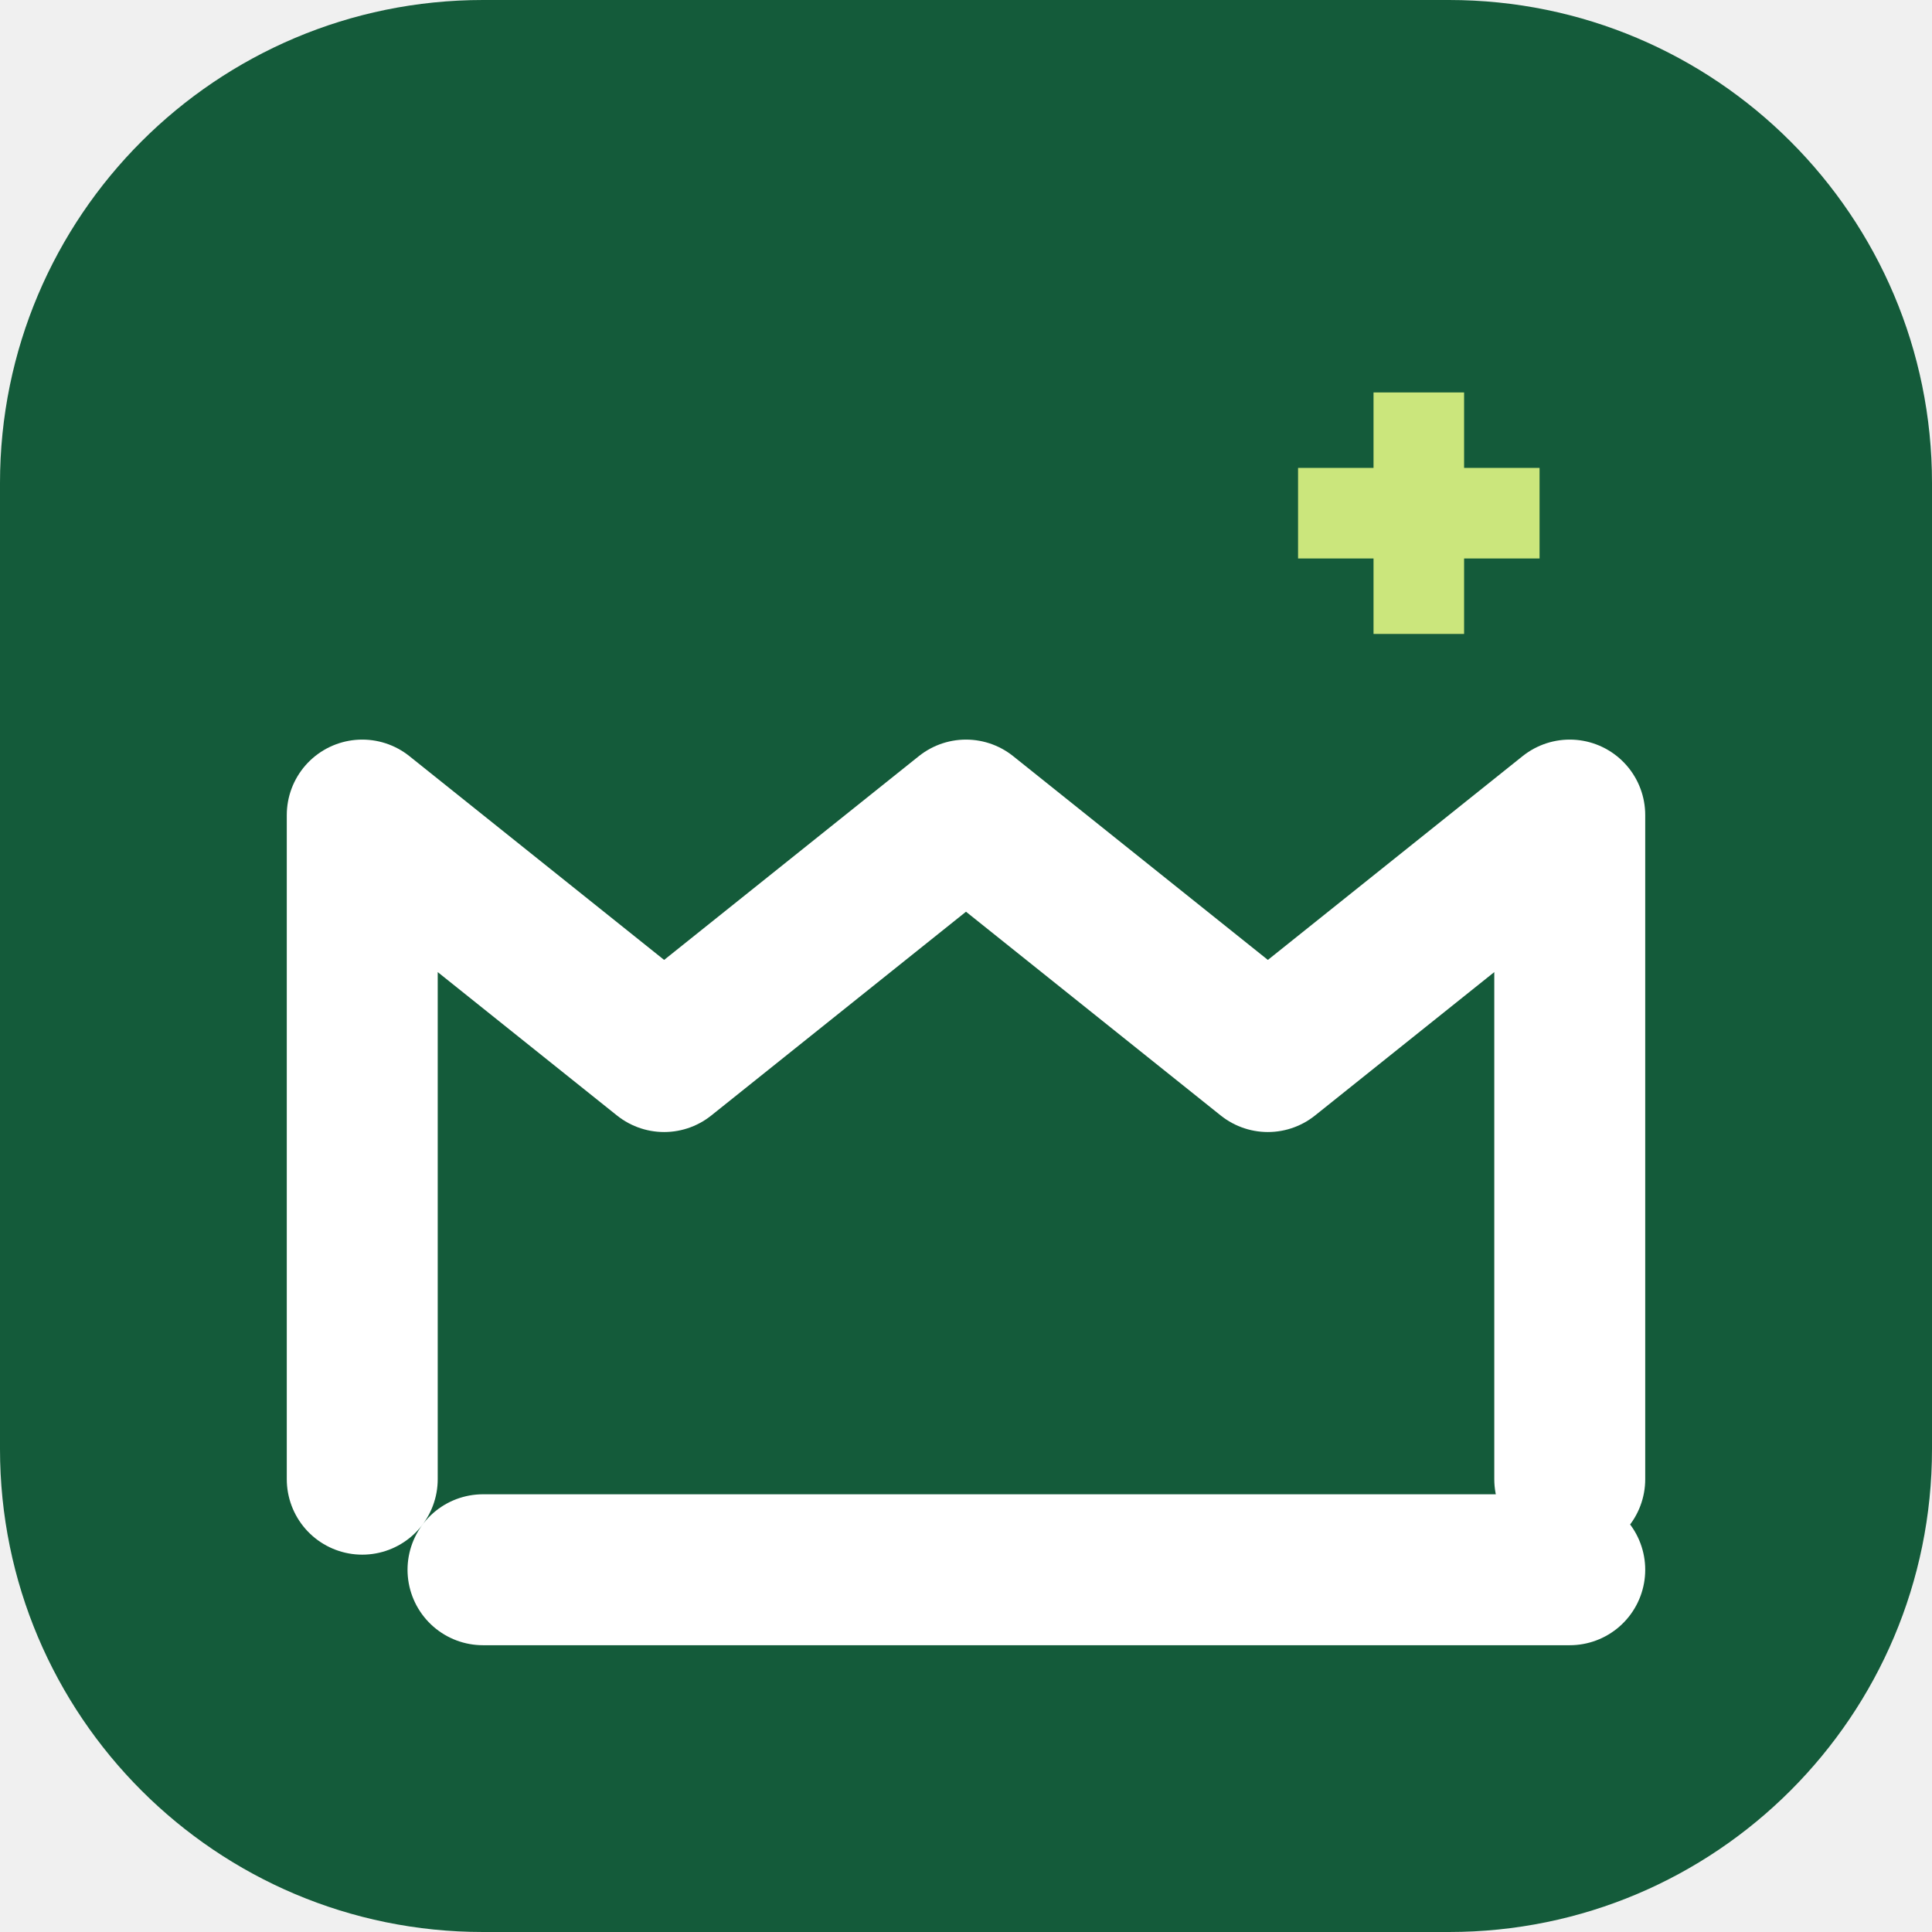
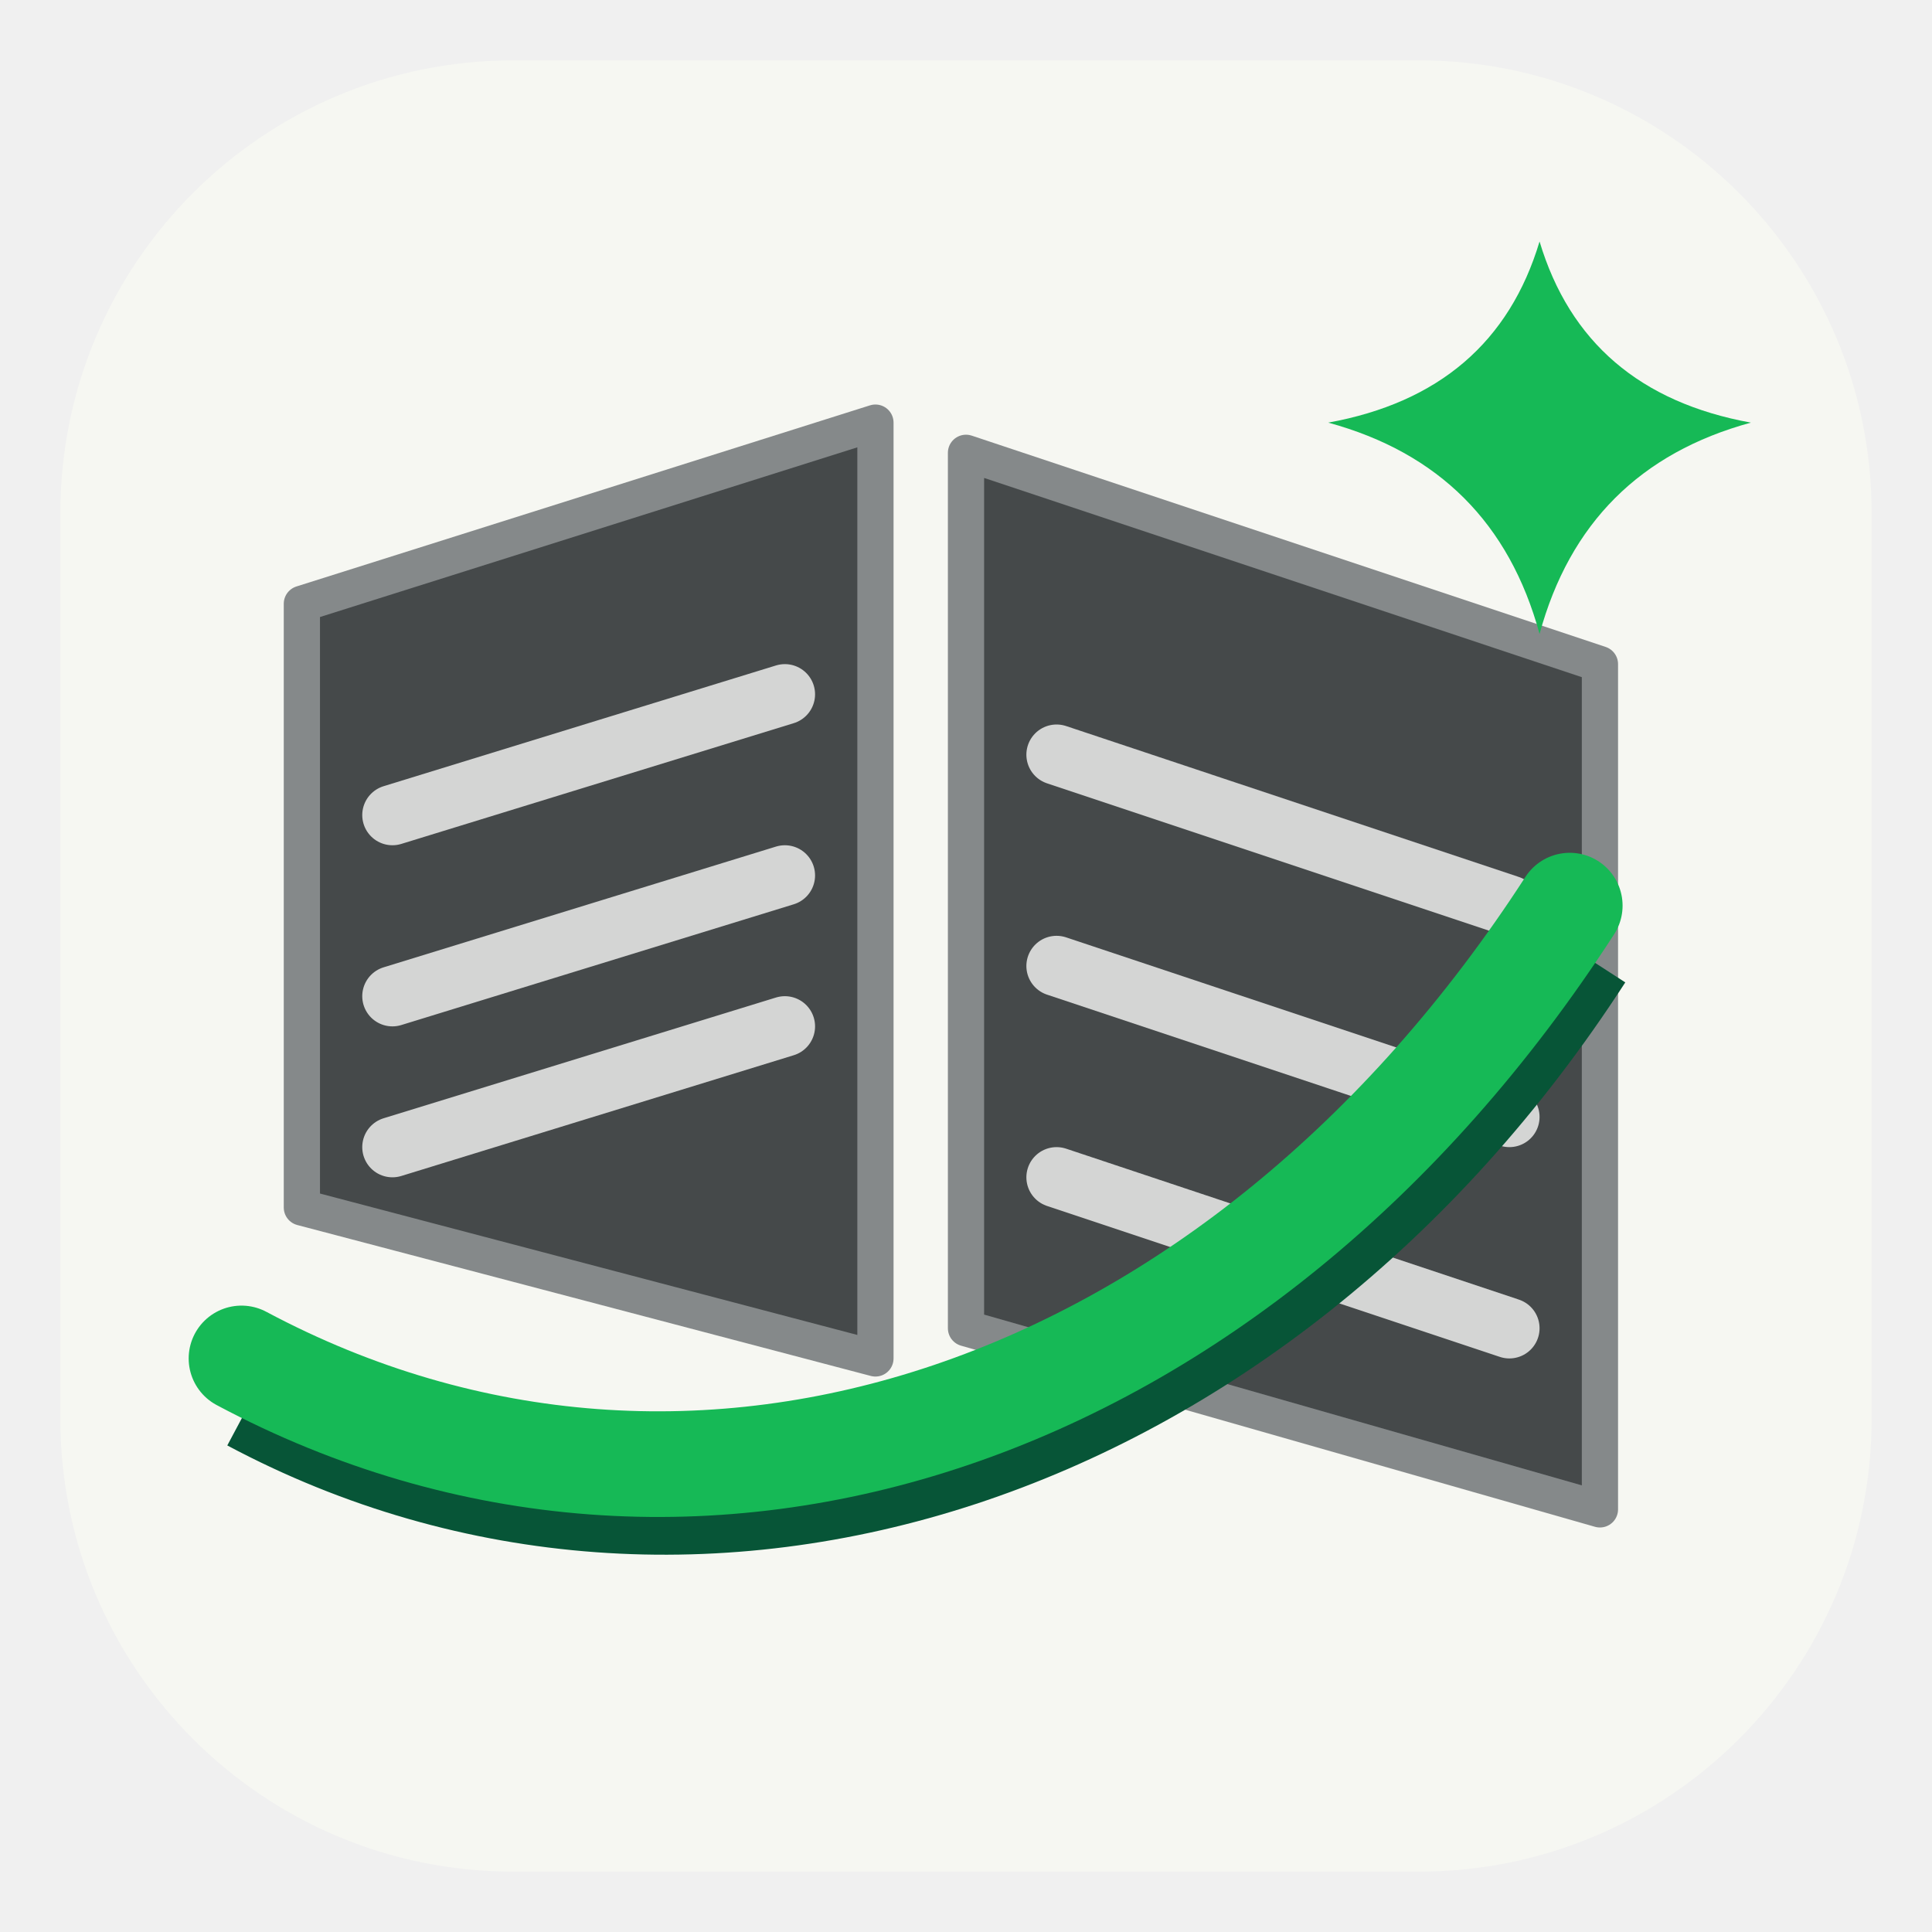
<svg xmlns="http://www.w3.org/2000/svg" viewBox="0 0 64 64">
-   <rect width="64" height="64" rx="16" fill="#145b3a" />
-   <path d="M12 49V27l10 8 10-8 10 8 10-8v22M16 52h36" fill="none" stroke="#fff" stroke-width="5" stroke-linecap="round" stroke-linejoin="round" />
-   <path d="M47 13v8m-4-4h8" stroke="#cbe67c" stroke-width="3" />
+   <rect x="2" y="2" width="60" height="60" rx="15" fill="#f6f7f2" />
+   <g fill="#45494a" stroke="#85898a" stroke-width="1.2" stroke-linejoin="round">
+     <path d="M10 20 29 14v31L10 40Z" />
+     <path d="m32 15 21 7v28l-21-6Z" />
+   </g>
+   <g fill="none" stroke="#d4d5d4" stroke-width="2" stroke-linecap="round">
+     <path d="m13 27 13-4M13 33l13-4M13 38l13-4" />
+     <path d="m35 25 15 5m-15 2 15 5m-15 2 15 5" />
+   </g>
+   <path d="M8 47c15 8 34 2 45-15" fill="none" stroke="#075537" stroke-width="2" />
+   <path d="M8 45c15 8 33 2 44-15" fill="none" stroke="#16b956" stroke-width="3.5" stroke-linecap="round" />
+   <path d="M51 8q1.5 5 7 6-5.5 1.5-7 7-1.5-5.5-7-7 5.5-1 7-6Z" fill="#16b956" />
</svg>
